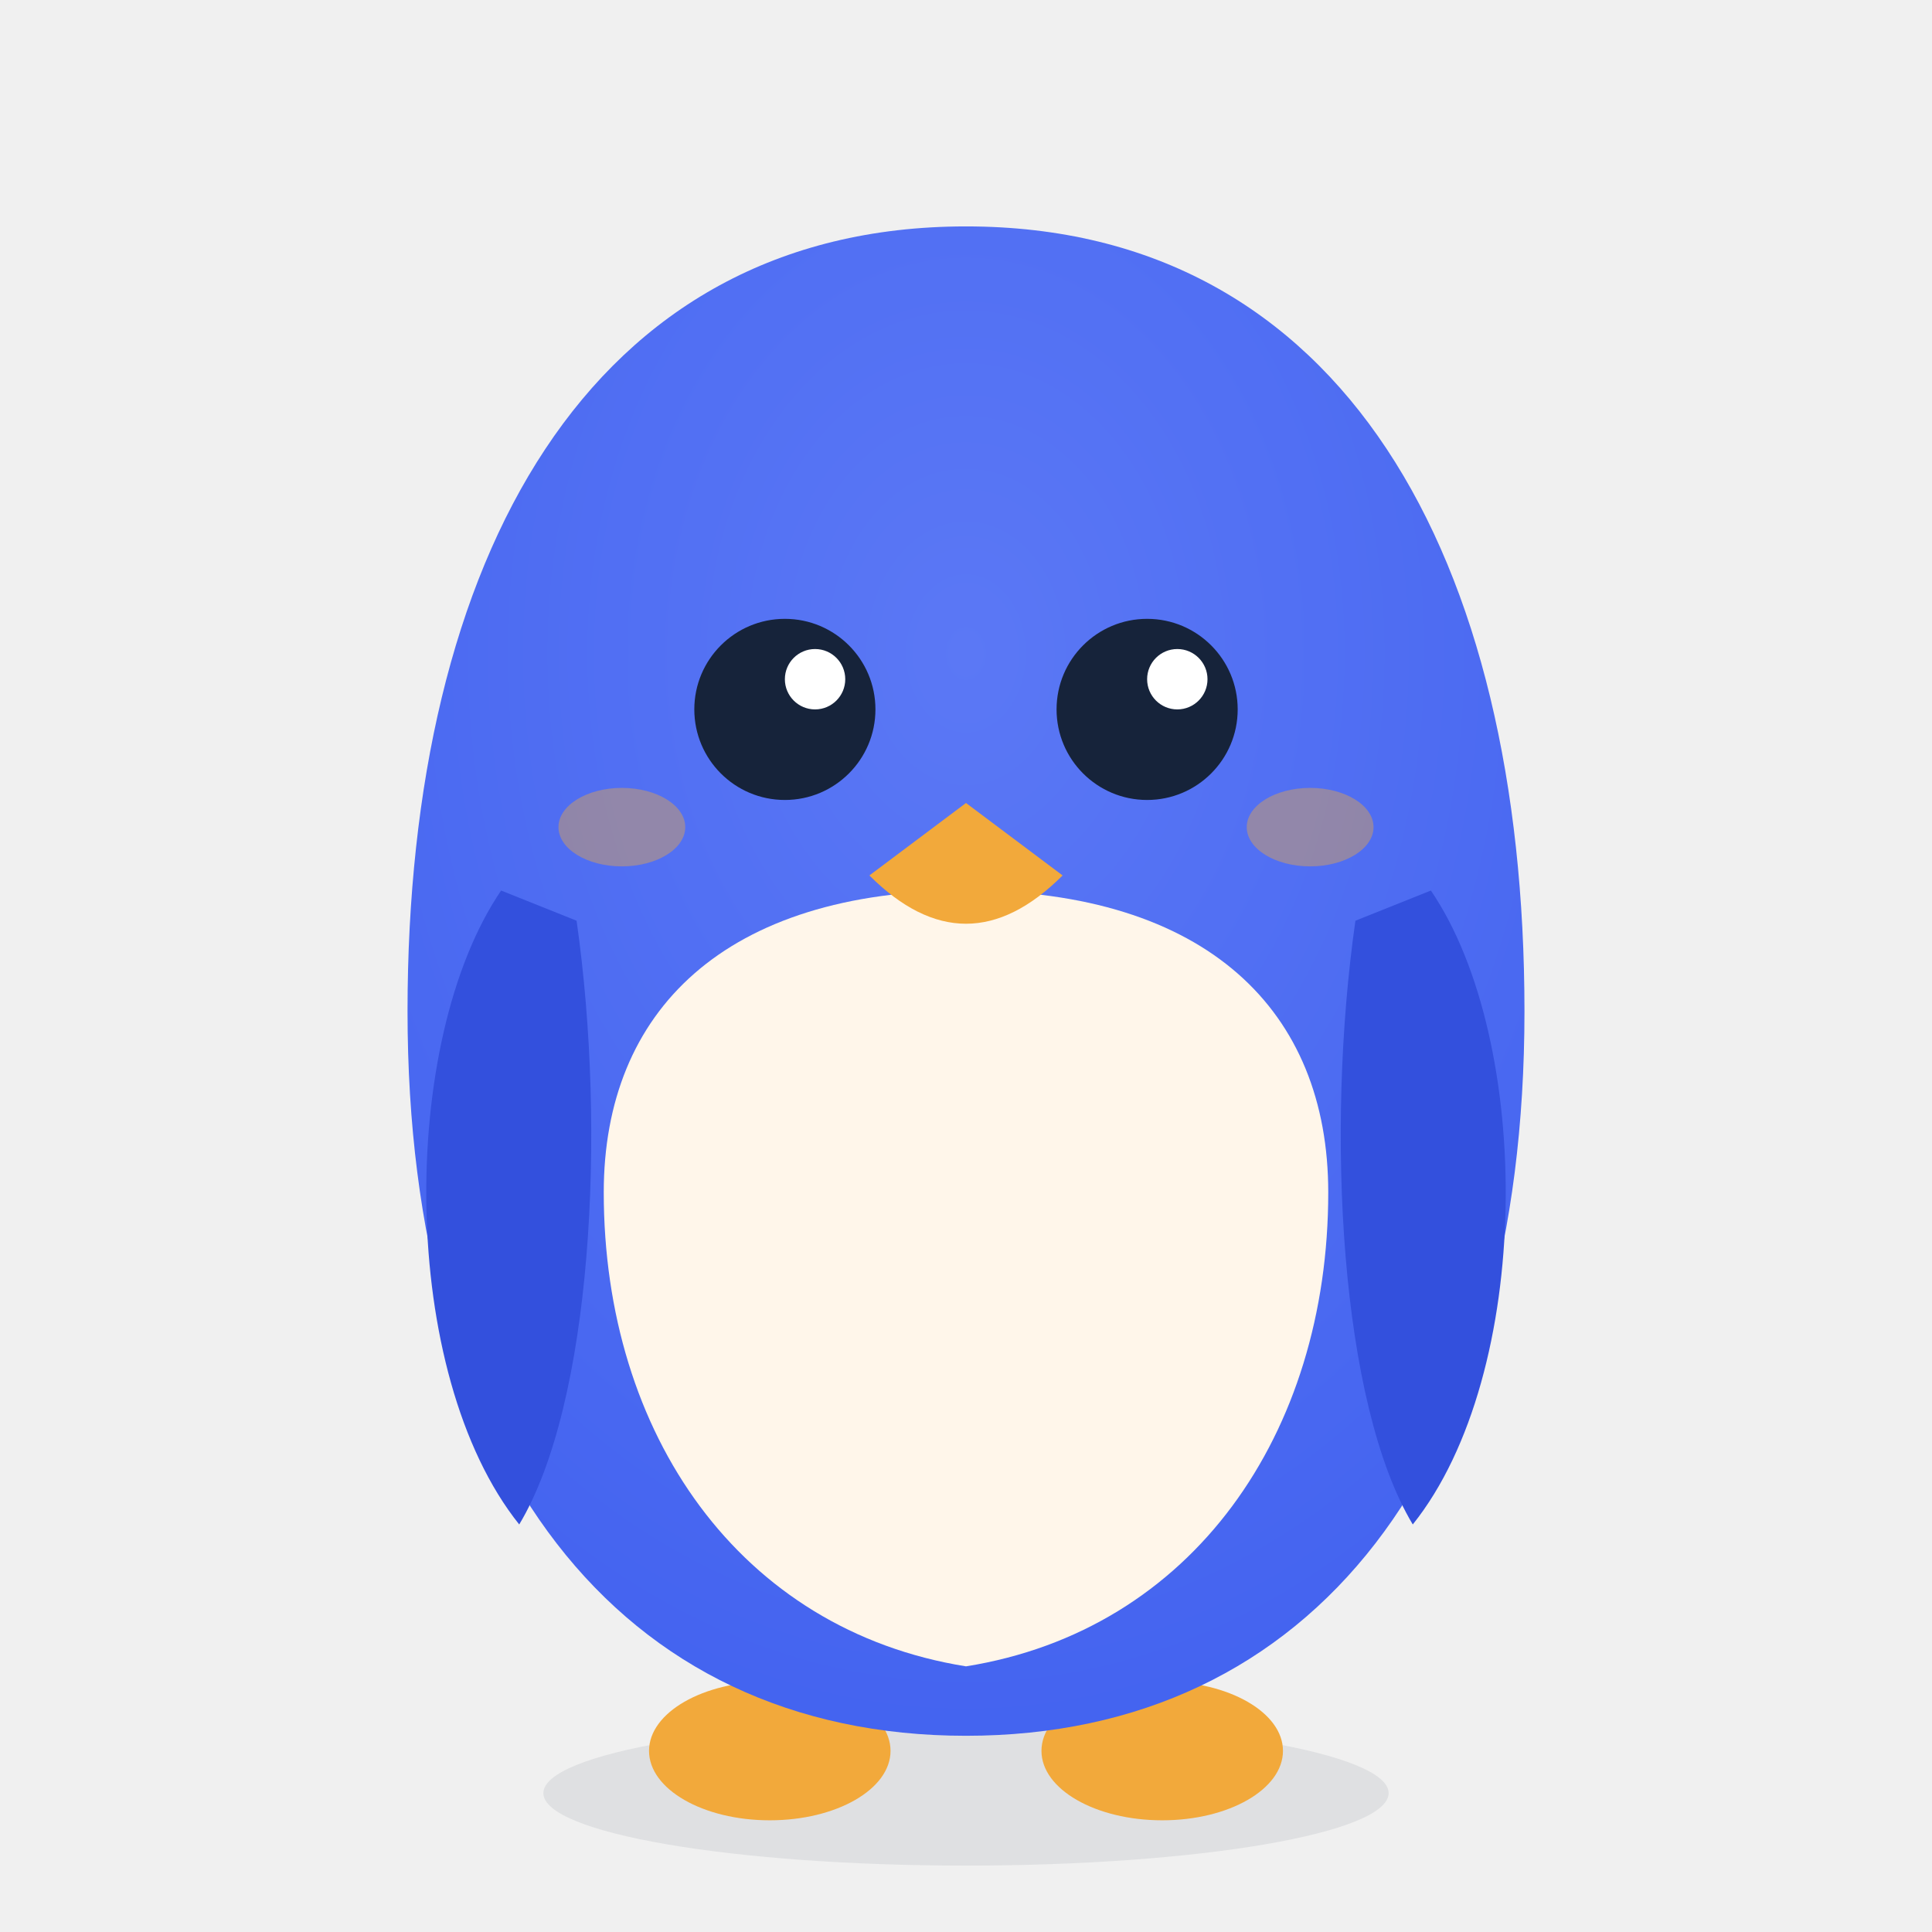
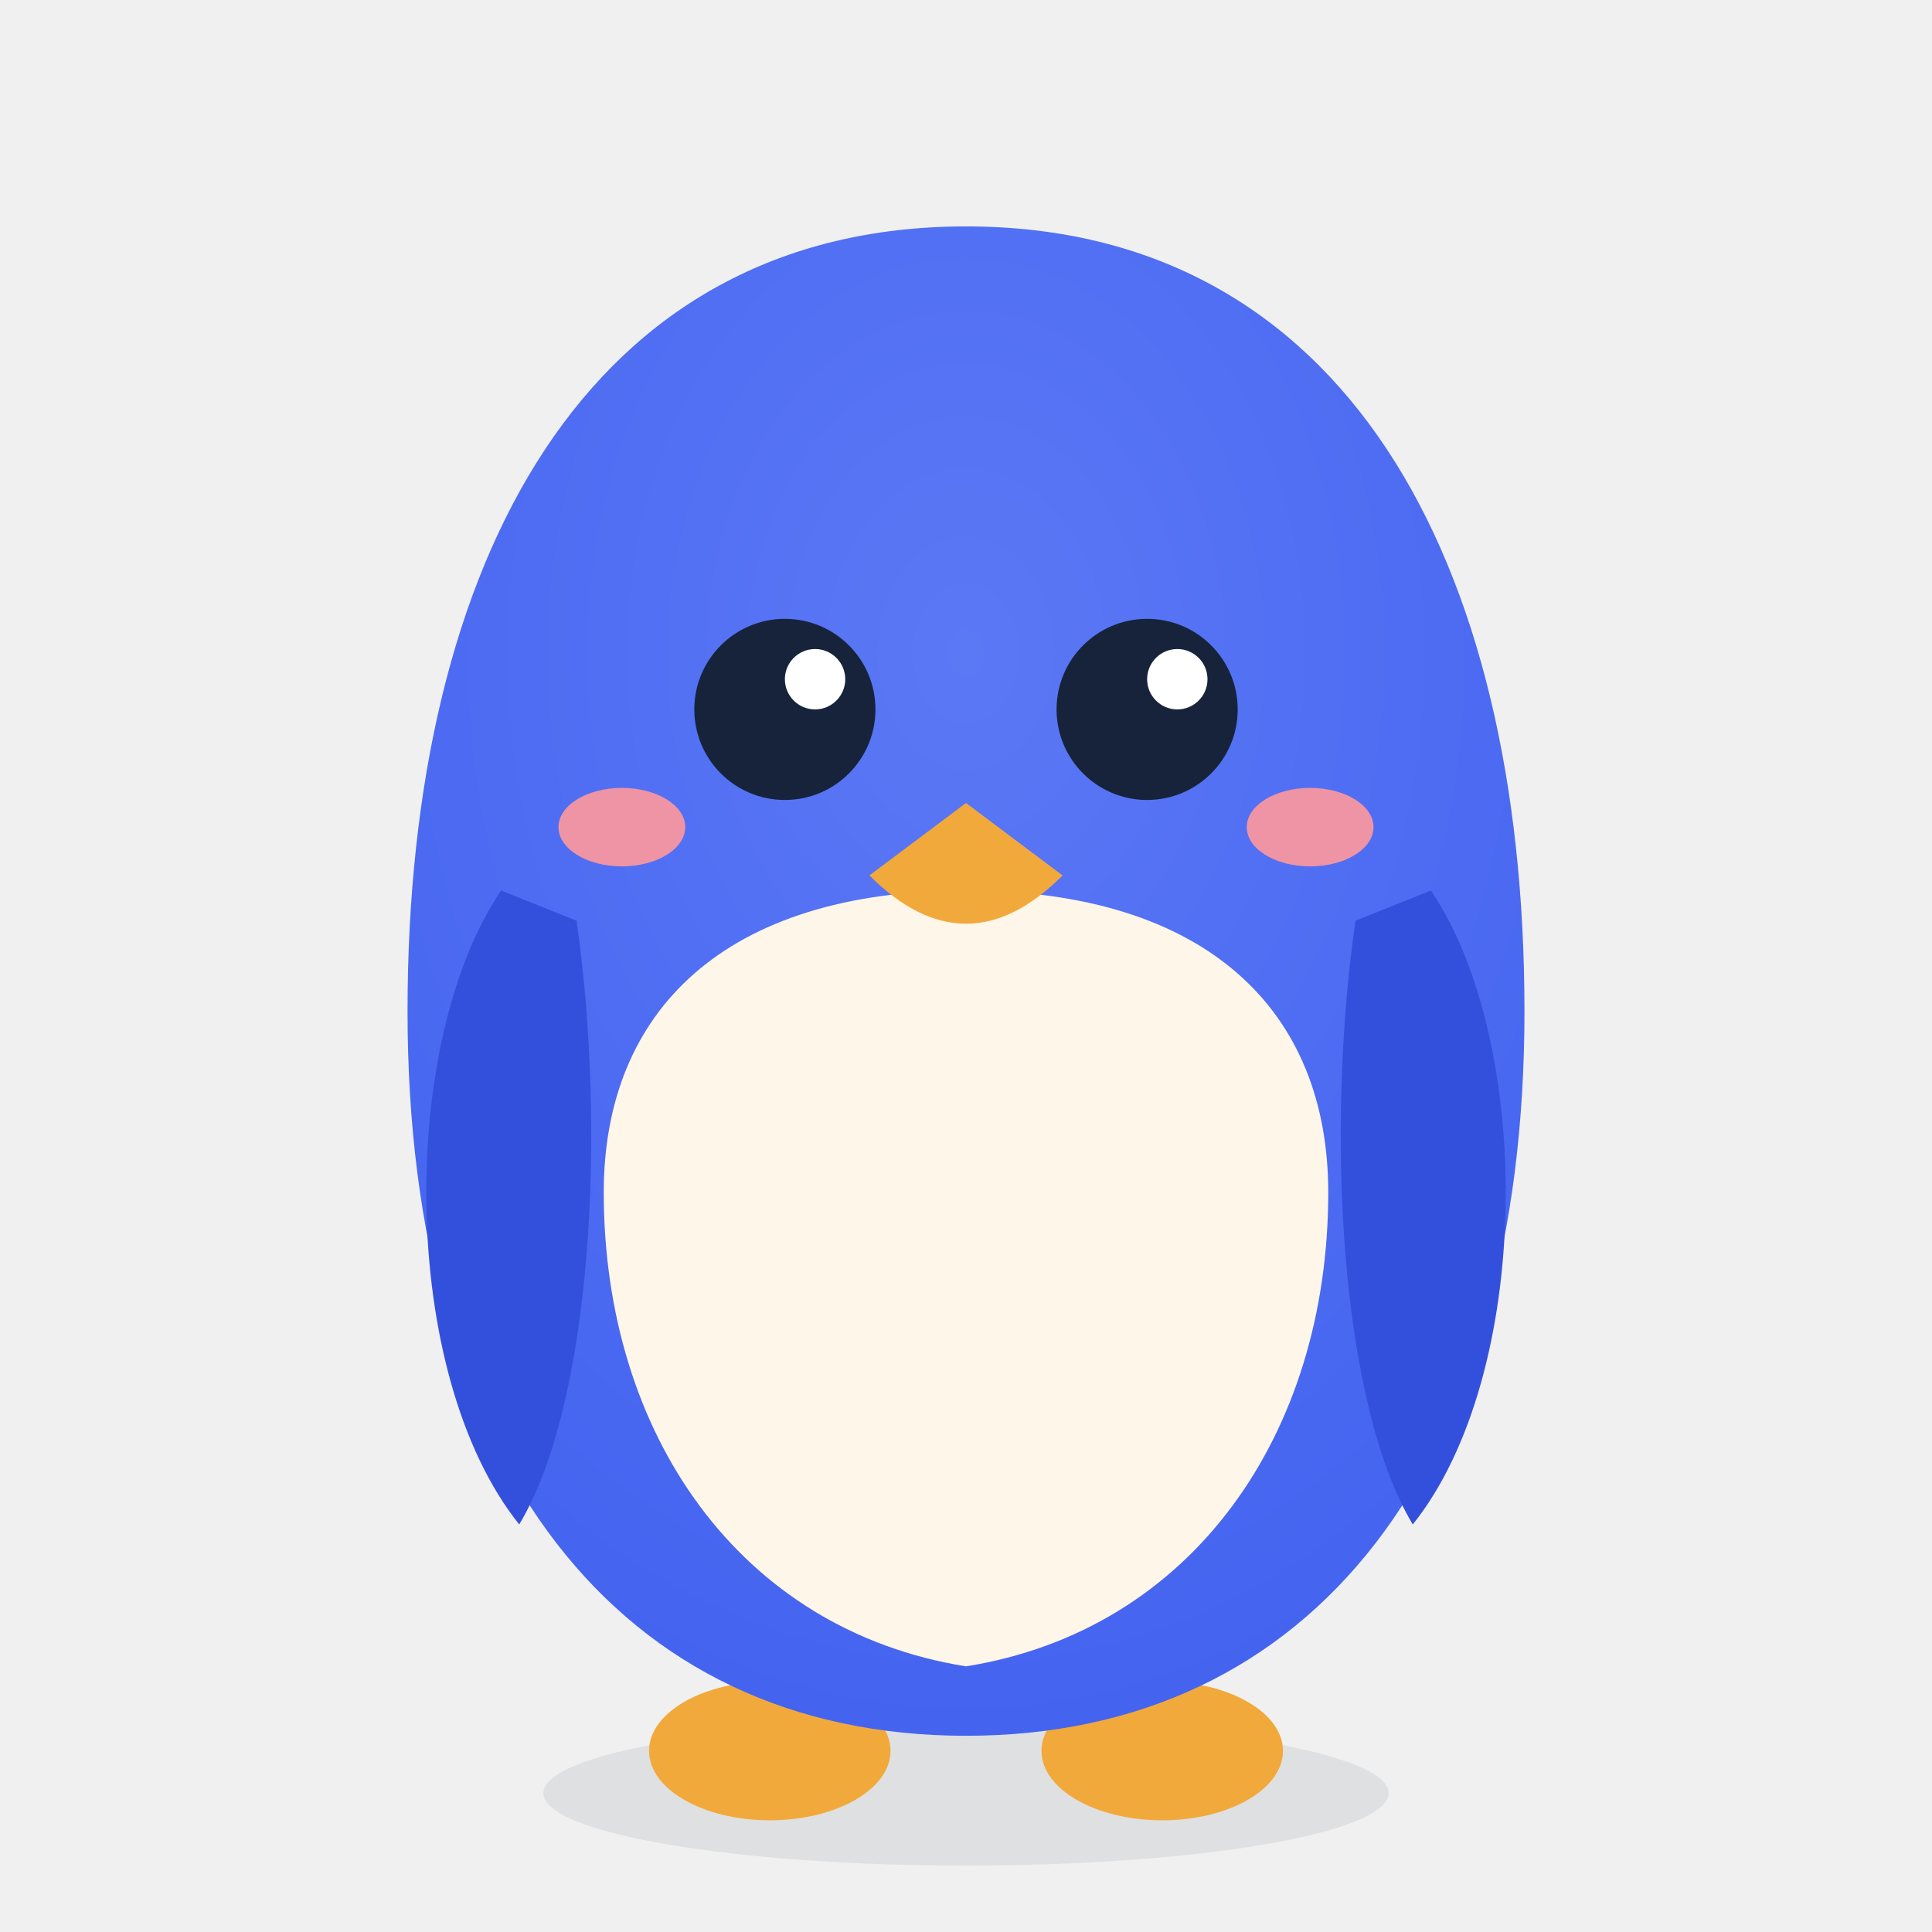
<svg xmlns="http://www.w3.org/2000/svg" viewBox="0 0 64 64" role="img" aria-label="班守 ShiftGuard">
  <defs>
    <radialGradient id="sg-body" cx="50%" cy="28%" r="85%">
      <stop offset="0%" stop-color="#5b78f5" />
      <stop offset="100%" stop-color="#4060ef" />
    </radialGradient>
  </defs>
  <ellipse cx="32" cy="59.4" rx="14" ry="2.4" fill="#16233a" opacity=".08" />
  <ellipse cx="25.5" cy="58" rx="4" ry="2.3" fill="#f2a93b" />
  <ellipse cx="38.5" cy="58" rx="4" ry="2.3" fill="#f2a93b" />
  <path d="M32 7.5 C44.5 7.5 50.5 18.5 50.5 33.5 C50.5 48.5 43.5 57.5 32 57.5 C20.5 57.5 13.5 48.5 13.5 33.5 C13.5 18.5 19.5 7.5 32 7.5 Z" fill="url(#sg-body)" />
  <path d="M16.6 29.5 C13.2 34.5 13.2 45.5 17.2 50.5 C19.6 46.5 20.1 37.5 19.1 30.5 Z" fill="#3350dd" />
  <path d="M47.4 29.5 C50.8 34.5 50.8 45.5 46.8 50.5 C44.4 46.5 43.9 37.5 44.9 30.5 Z" fill="#3350dd" />
  <path d="M32 29.5 C40 29.5 44 33.5 44 39.5 C44 47.5 39.5 54 32 55.2 C24.5 54 20 47.5 20 39.5 C20 33.5 24 29.5 32 29.5 Z" fill="#fff6ea" />
  <circle cx="26" cy="23.5" r="3" fill="#16233a" />
  <circle cx="38" cy="23.5" r="3" fill="#16233a" />
  <circle cx="27" cy="22.5" r="1" fill="#fff" />
  <circle cx="39" cy="22.5" r="1" fill="#fff" />
-   <ellipse cx="20.6" cy="27.4" rx="2.1" ry="1.3" fill="#f2a93b" opacity=".4" />
-   <ellipse cx="43.4" cy="27.4" rx="2.1" ry="1.3" fill="#f2a93b" opacity=".4" />
+   <ellipse cx="20.6" cy="27.4" rx="2.1" ry="1.3" fill="#ee94a5" />
+   <ellipse cx="43.4" cy="27.4" rx="2.1" ry="1.3" fill="#ee94a5" />
  <path d="M32 26.6 L35.2 29 Q32 32.2 28.8 29 Z" fill="#f2a93b" />
</svg>
